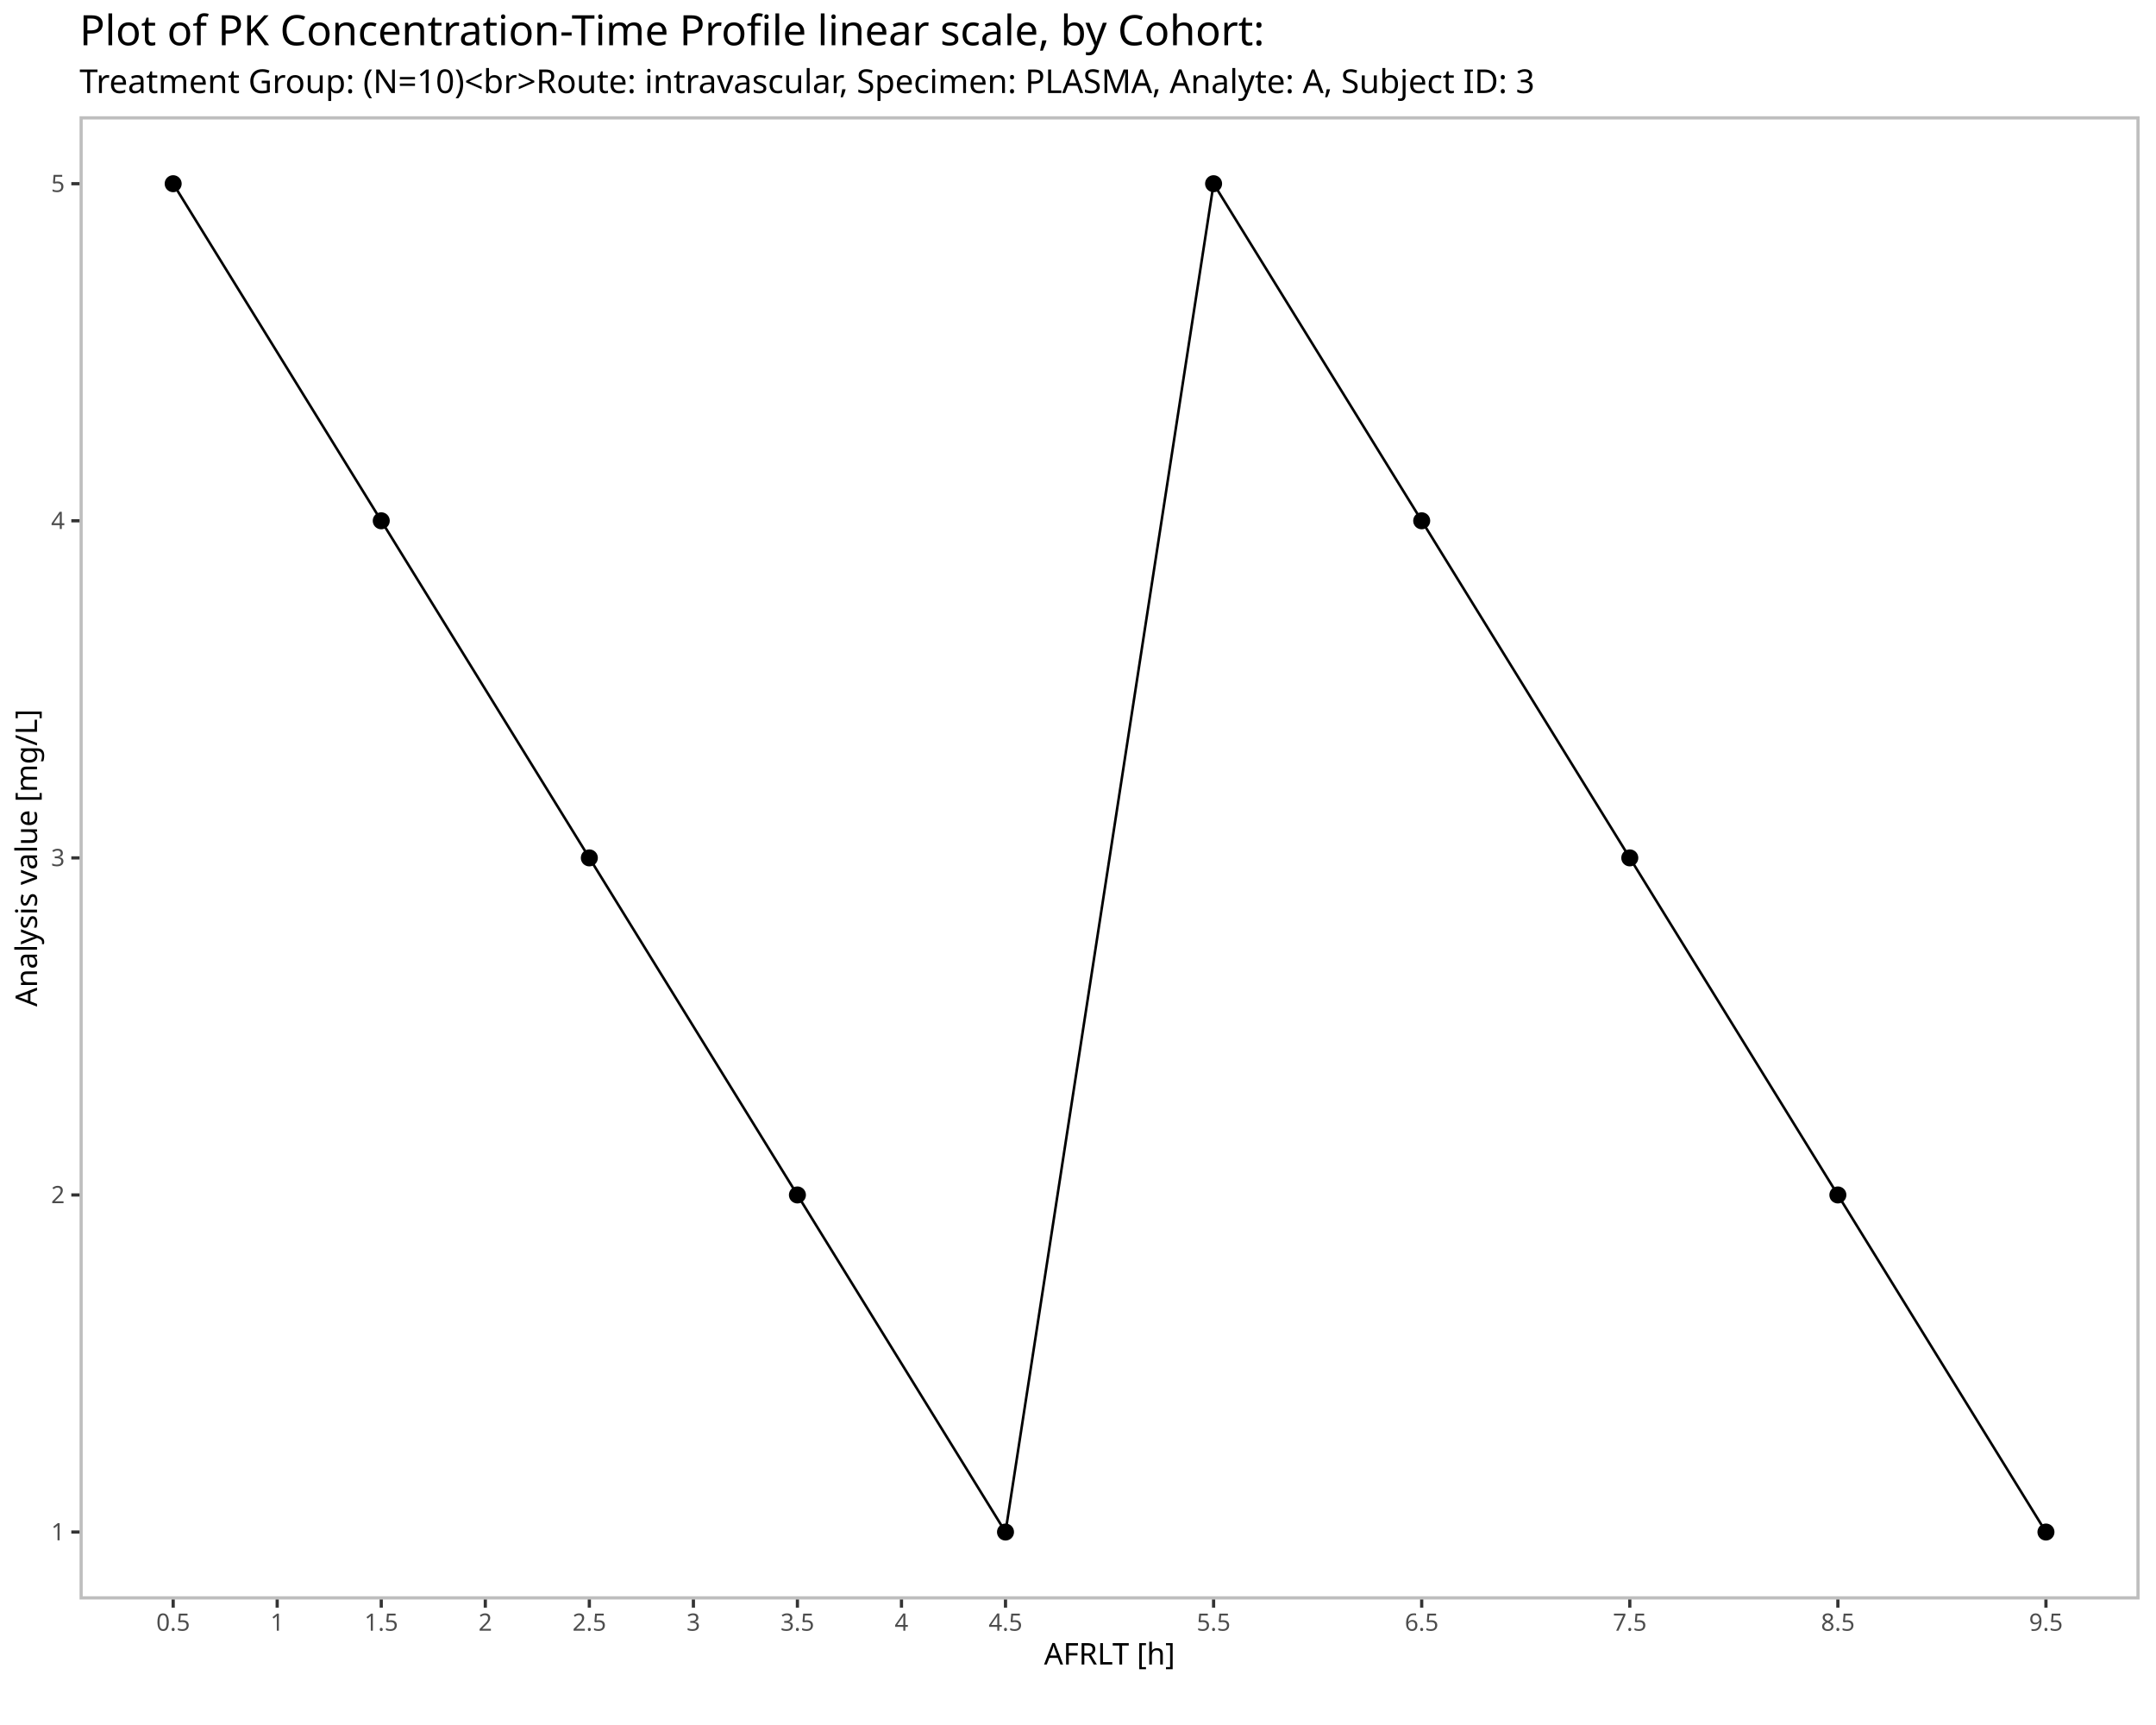
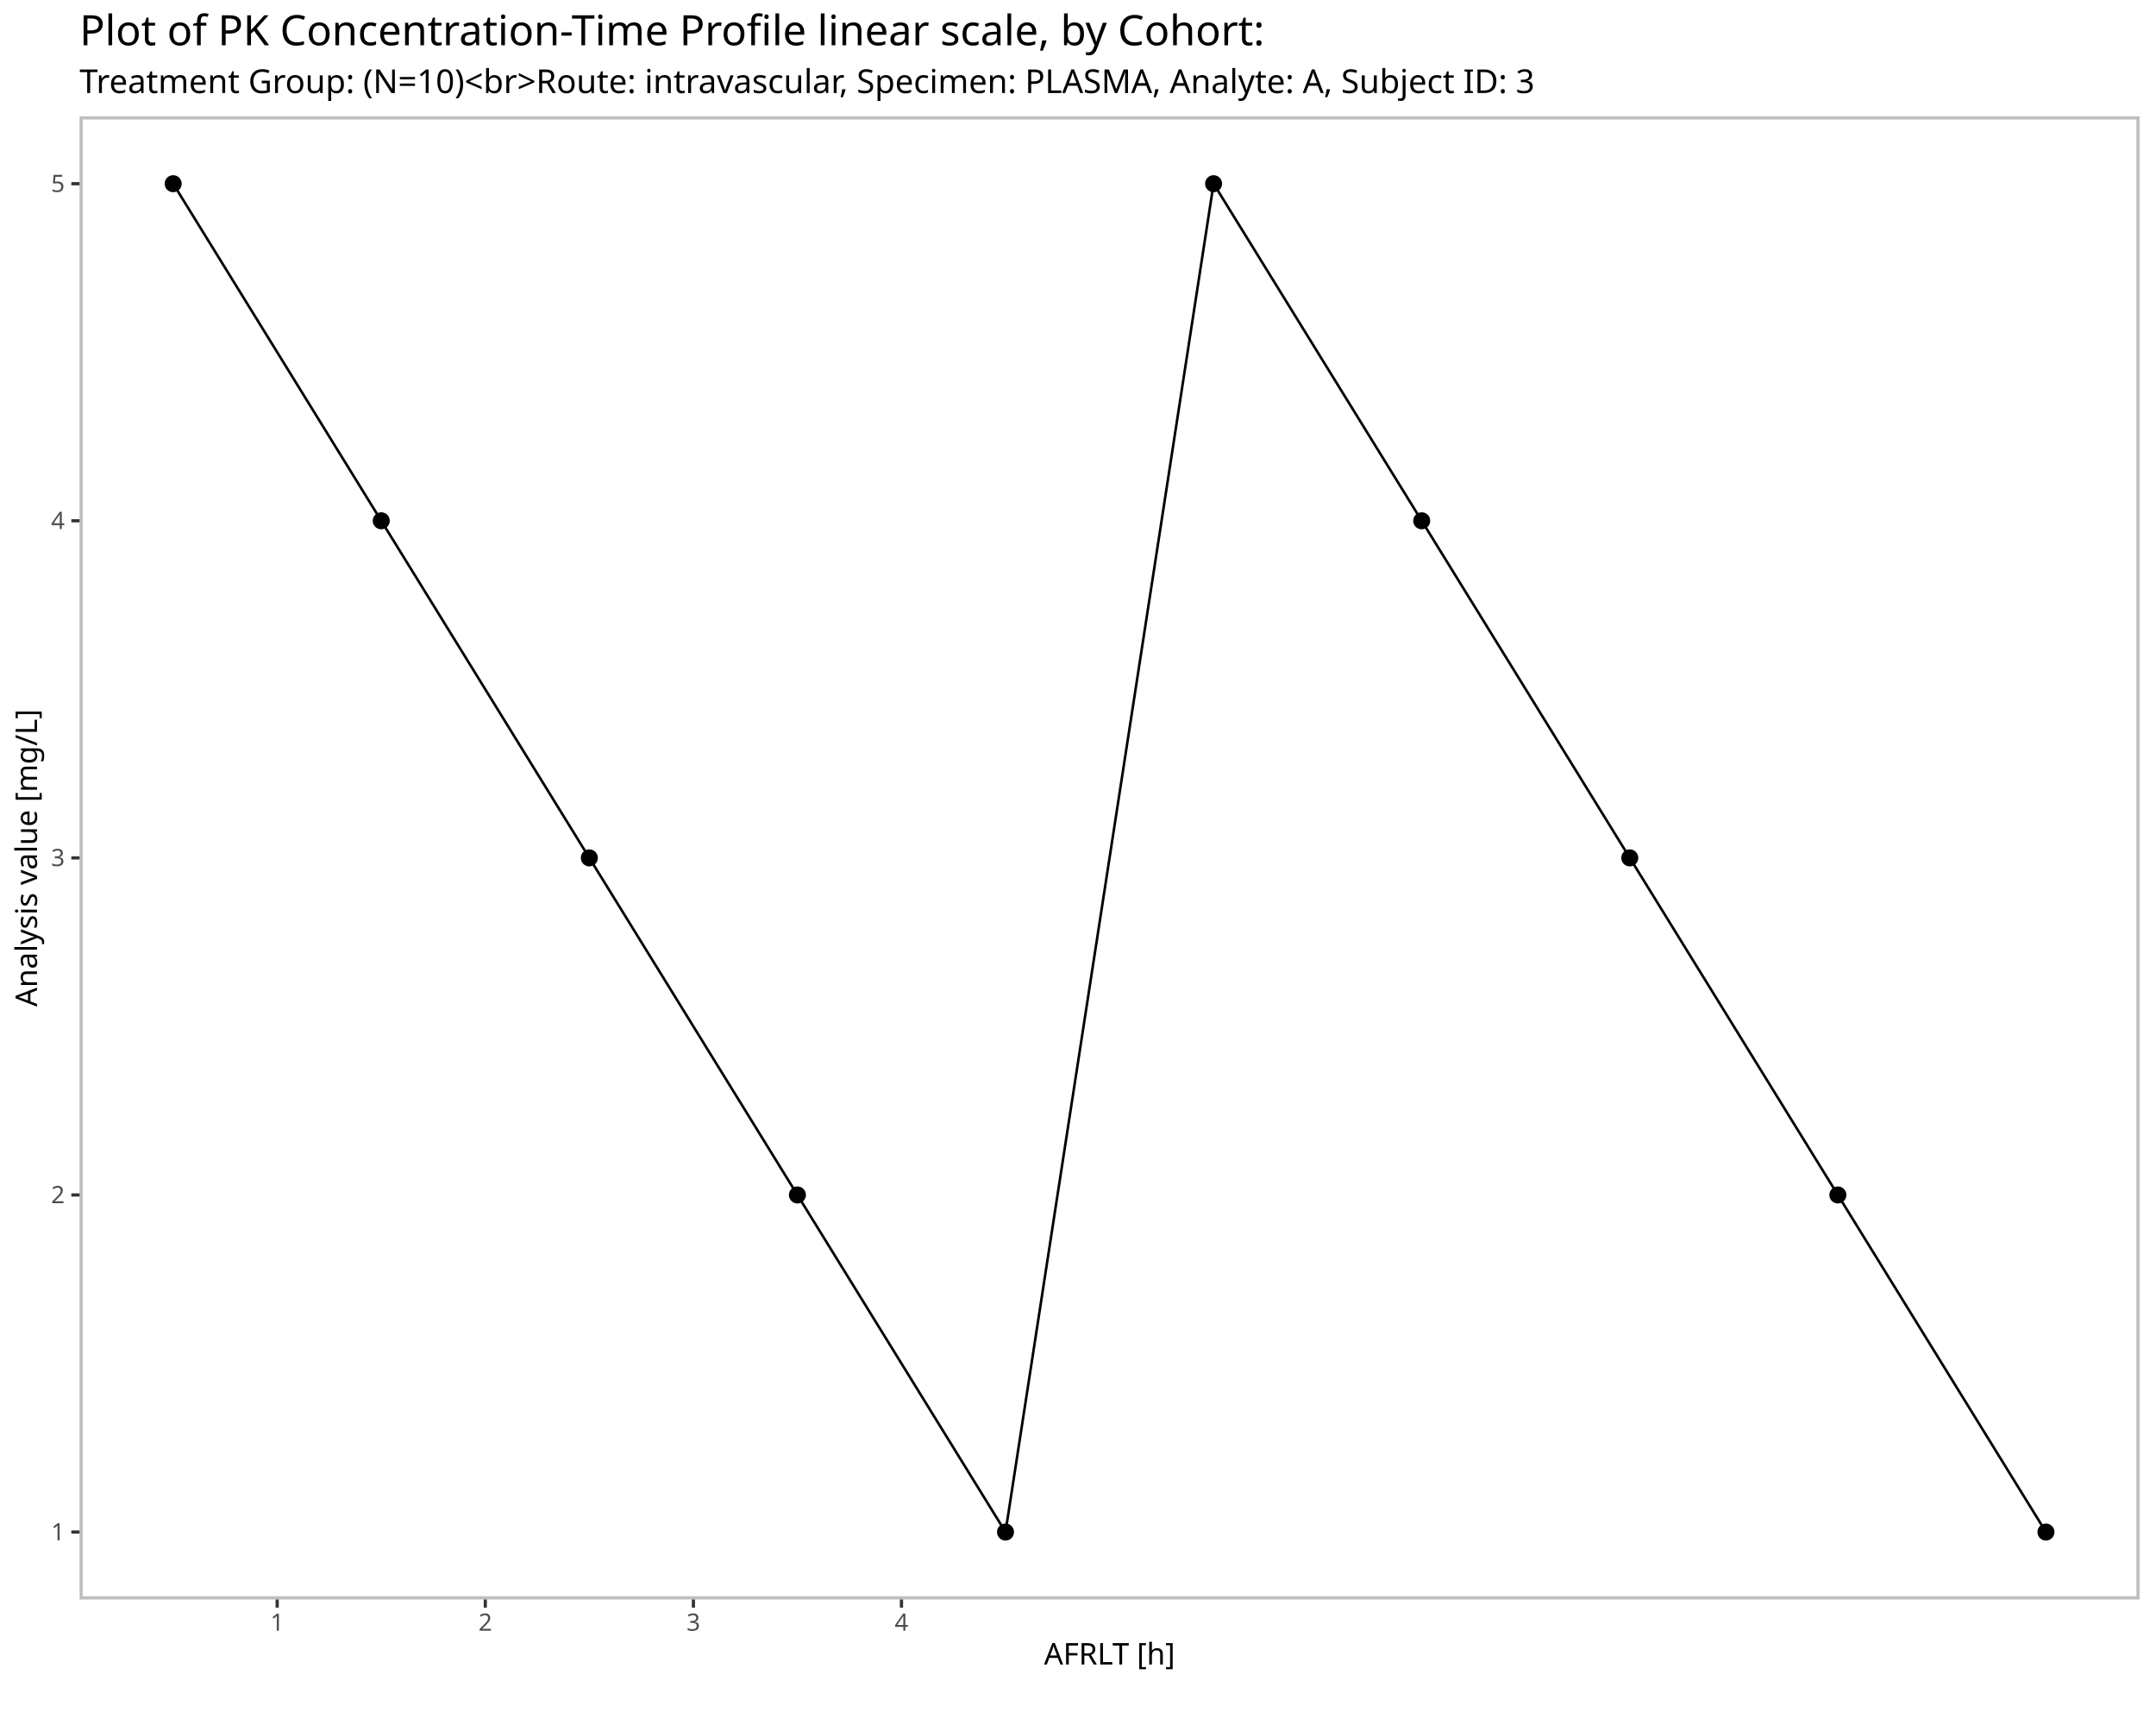
<svg xmlns="http://www.w3.org/2000/svg" class="svglite" data-engine-version="2.0" width="720.00pt" height="576.00pt" viewBox="0 0 720.00 576.00">
  <defs>
    <style type="text/css">
    .svglite line, .svglite polyline, .svglite polygon, .svglite path, .svglite rect, .svglite circle {
      fill: none;
      stroke: #000000;
      stroke-linecap: round;
      stroke-linejoin: round;
      stroke-miterlimit: 10.00;
    }
  </style>
  </defs>
  <rect width="100%" height="100%" style="stroke: none; fill: #FFFFFF;" />
  <defs>
    <clipPath id="cpMC4wMHw3MjAuMDB8MC4wMHw1NzYuMDA=">
      <rect x="0.00" y="0.00" width="720.00" height="576.00" />
    </clipPath>
  </defs>
  <g clip-path="url(#cpMC4wMHw3MjAuMDB8MC4wMHw1NzYuMDA=)">
    <rect x="0.00" y="0.00" width="720.00" height="576.00" style="stroke-width: 1.07; stroke: #FFFFFF; fill: #FFFFFF;" />
  </g>
  <defs>
    <clipPath id="cpMjYuNTZ8NzE0LjUyfDM4LjgzfDUzNC4wOA==">
      <rect x="26.56" y="38.83" width="687.96" height="495.25" />
    </clipPath>
  </defs>
  <g clip-path="url(#cpMjYuNTZ8NzE0LjUyfDM4LjgzfDUzNC4wOA==)">
    <polyline points="57.83,61.34 127.32,173.90 196.81,286.46 266.30,399.01 335.79,511.57 405.28,61.34 474.78,173.90 544.27,286.46 613.76,399.01 683.25,511.57 " style="stroke-width: 0.85; stroke-linecap: butt;" />
    <circle cx="57.83" cy="61.34" r="2.49" style="stroke-width: 0.71; fill: #000000;" />
    <circle cx="127.32" cy="173.90" r="2.49" style="stroke-width: 0.71; fill: #000000;" />
    <circle cx="196.81" cy="286.46" r="2.49" style="stroke-width: 0.71; fill: #000000;" />
    <circle cx="266.30" cy="399.01" r="2.49" style="stroke-width: 0.71; fill: #000000;" />
    <circle cx="335.79" cy="511.57" r="2.49" style="stroke-width: 0.71; fill: #000000;" />
    <circle cx="405.28" cy="61.34" r="2.49" style="stroke-width: 0.71; fill: #000000;" />
    <circle cx="474.78" cy="173.90" r="2.49" style="stroke-width: 0.71; fill: #000000;" />
    <circle cx="544.27" cy="286.46" r="2.49" style="stroke-width: 0.71; fill: #000000;" />
    <circle cx="613.76" cy="399.01" r="2.49" style="stroke-width: 0.71; fill: #000000;" />
    <circle cx="683.25" cy="511.57" r="2.49" style="stroke-width: 0.71; fill: #000000;" />
    <rect x="26.56" y="38.83" width="687.96" height="495.25" style="stroke-width: 2.13; stroke: #BEBEBE;" />
  </g>
  <g clip-path="url(#cpMC4wMHw3MjAuMDB8MC4wMHw1NzYuMDA=)">
    <text x="21.63" y="514.32" text-anchor="end" style="font-size: 8.00px; fill: #4D4D4D; font-family: sans;" textLength="4.45px" lengthAdjust="spacingAndGlyphs">1</text>
    <text x="21.63" y="401.76" text-anchor="end" style="font-size: 8.00px; fill: #4D4D4D; font-family: sans;" textLength="4.45px" lengthAdjust="spacingAndGlyphs">2</text>
    <text x="21.63" y="289.21" text-anchor="end" style="font-size: 8.00px; fill: #4D4D4D; font-family: sans;" textLength="4.45px" lengthAdjust="spacingAndGlyphs">3</text>
    <text x="21.63" y="176.65" text-anchor="end" style="font-size: 8.00px; fill: #4D4D4D; font-family: sans;" textLength="4.45px" lengthAdjust="spacingAndGlyphs">4</text>
    <text x="21.63" y="64.10" text-anchor="end" style="font-size: 8.00px; fill: #4D4D4D; font-family: sans;" textLength="4.45px" lengthAdjust="spacingAndGlyphs">5</text>
    <polyline points="23.82,511.57 26.56,511.57 " style="stroke-width: 1.07; stroke: #333333; stroke-linecap: butt;" />
    <polyline points="23.82,399.01 26.56,399.01 " style="stroke-width: 1.07; stroke: #333333; stroke-linecap: butt;" />
    <polyline points="23.82,286.46 26.56,286.46 " style="stroke-width: 1.07; stroke: #333333; stroke-linecap: butt;" />
    <polyline points="23.82,173.90 26.56,173.90 " style="stroke-width: 1.07; stroke: #333333; stroke-linecap: butt;" />
    <polyline points="23.82,61.34 26.56,61.34 " style="stroke-width: 1.07; stroke: #333333; stroke-linecap: butt;" />
-     <polyline points="57.83,536.82 57.83,534.08 " style="stroke-width: 1.07; stroke: #333333; stroke-linecap: butt;" />
    <polyline points="92.57,536.82 92.57,534.08 " style="stroke-width: 1.07; stroke: #333333; stroke-linecap: butt;" />
-     <polyline points="127.32,536.82 127.32,534.08 " style="stroke-width: 1.07; stroke: #333333; stroke-linecap: butt;" />
    <polyline points="162.07,536.82 162.07,534.08 " style="stroke-width: 1.07; stroke: #333333; stroke-linecap: butt;" />
-     <polyline points="196.81,536.82 196.81,534.08 " style="stroke-width: 1.07; stroke: #333333; stroke-linecap: butt;" />
    <polyline points="231.56,536.82 231.56,534.08 " style="stroke-width: 1.07; stroke: #333333; stroke-linecap: butt;" />
-     <polyline points="266.30,536.82 266.30,534.08 " style="stroke-width: 1.07; stroke: #333333; stroke-linecap: butt;" />
    <polyline points="301.05,536.82 301.05,534.08 " style="stroke-width: 1.07; stroke: #333333; stroke-linecap: butt;" />
-     <polyline points="335.79,536.82 335.79,534.08 " style="stroke-width: 1.07; stroke: #333333; stroke-linecap: butt;" />
-     <polyline points="405.28,536.82 405.28,534.08 " style="stroke-width: 1.07; stroke: #333333; stroke-linecap: butt;" />
-     <polyline points="474.78,536.82 474.78,534.08 " style="stroke-width: 1.07; stroke: #333333; stroke-linecap: butt;" />
-     <polyline points="544.27,536.82 544.27,534.08 " style="stroke-width: 1.07; stroke: #333333; stroke-linecap: butt;" />
-     <polyline points="613.76,536.82 613.76,534.08 " style="stroke-width: 1.07; stroke: #333333; stroke-linecap: butt;" />
-     <polyline points="683.25,536.82 683.25,534.08 " style="stroke-width: 1.07; stroke: #333333; stroke-linecap: butt;" />
-     <text x="57.83" y="544.52" text-anchor="middle" style="font-size: 8.00px; fill: #4D4D4D; font-family: sans;" textLength="11.12px" lengthAdjust="spacingAndGlyphs">0.5</text>
    <text x="92.57" y="544.52" text-anchor="middle" style="font-size: 8.00px; fill: #4D4D4D; font-family: sans;" textLength="4.45px" lengthAdjust="spacingAndGlyphs">1</text>
-     <text x="127.32" y="544.52" text-anchor="middle" style="font-size: 8.00px; fill: #4D4D4D; font-family: sans;" textLength="11.12px" lengthAdjust="spacingAndGlyphs">1.5</text>
    <text x="162.07" y="544.52" text-anchor="middle" style="font-size: 8.00px; fill: #4D4D4D; font-family: sans;" textLength="4.45px" lengthAdjust="spacingAndGlyphs">2</text>
-     <text x="196.81" y="544.52" text-anchor="middle" style="font-size: 8.00px; fill: #4D4D4D; font-family: sans;" textLength="11.12px" lengthAdjust="spacingAndGlyphs">2.5</text>
    <text x="231.56" y="544.52" text-anchor="middle" style="font-size: 8.00px; fill: #4D4D4D; font-family: sans;" textLength="4.45px" lengthAdjust="spacingAndGlyphs">3</text>
-     <text x="266.30" y="544.52" text-anchor="middle" style="font-size: 8.00px; fill: #4D4D4D; font-family: sans;" textLength="11.12px" lengthAdjust="spacingAndGlyphs">3.5</text>
    <text x="301.05" y="544.52" text-anchor="middle" style="font-size: 8.00px; fill: #4D4D4D; font-family: sans;" textLength="4.45px" lengthAdjust="spacingAndGlyphs">4</text>
-     <text x="335.79" y="544.52" text-anchor="middle" style="font-size: 8.00px; fill: #4D4D4D; font-family: sans;" textLength="11.12px" lengthAdjust="spacingAndGlyphs">4.5</text>
-     <text x="405.28" y="544.52" text-anchor="middle" style="font-size: 8.00px; fill: #4D4D4D; font-family: sans;" textLength="11.12px" lengthAdjust="spacingAndGlyphs">5.5</text>
-     <text x="474.78" y="544.52" text-anchor="middle" style="font-size: 8.00px; fill: #4D4D4D; font-family: sans;" textLength="11.12px" lengthAdjust="spacingAndGlyphs">6.5</text>
-     <text x="544.27" y="544.52" text-anchor="middle" style="font-size: 8.00px; fill: #4D4D4D; font-family: sans;" textLength="11.12px" lengthAdjust="spacingAndGlyphs">7.5</text>
-     <text x="613.76" y="544.52" text-anchor="middle" style="font-size: 8.00px; fill: #4D4D4D; font-family: sans;" textLength="11.12px" lengthAdjust="spacingAndGlyphs">8.5</text>
-     <text x="683.25" y="544.52" text-anchor="middle" style="font-size: 8.00px; fill: #4D4D4D; font-family: sans;" textLength="11.12px" lengthAdjust="spacingAndGlyphs">9.5</text>
    <text x="370.54" y="555.80" text-anchor="middle" style="font-size: 10.00px; font-family: sans;" textLength="45.57px" lengthAdjust="spacingAndGlyphs">AFRLT [h]</text>
    <text transform="translate(12.36,286.46) rotate(-90)" text-anchor="middle" style="font-size: 10.00px; font-family: sans;" textLength="94.51px" lengthAdjust="spacingAndGlyphs">Analysis value [mg/L]</text>
    <text x="26.56" y="31.07" style="font-size: 11.00px; font-family: sans;" textLength="478.49px" lengthAdjust="spacingAndGlyphs">Treatment Group:  (N=10)&lt;br&gt;Route: intravascular, Specimen: PLASMA, Analyte: A, Subject ID: 3</text>
    <text x="26.56" y="15.11" style="font-size: 14.00px; font-family: sans;" textLength="383.64px" lengthAdjust="spacingAndGlyphs">Plot of PK Concentration-Time Profile linear scale, by Cohort: </text>
  </g>
</svg>
